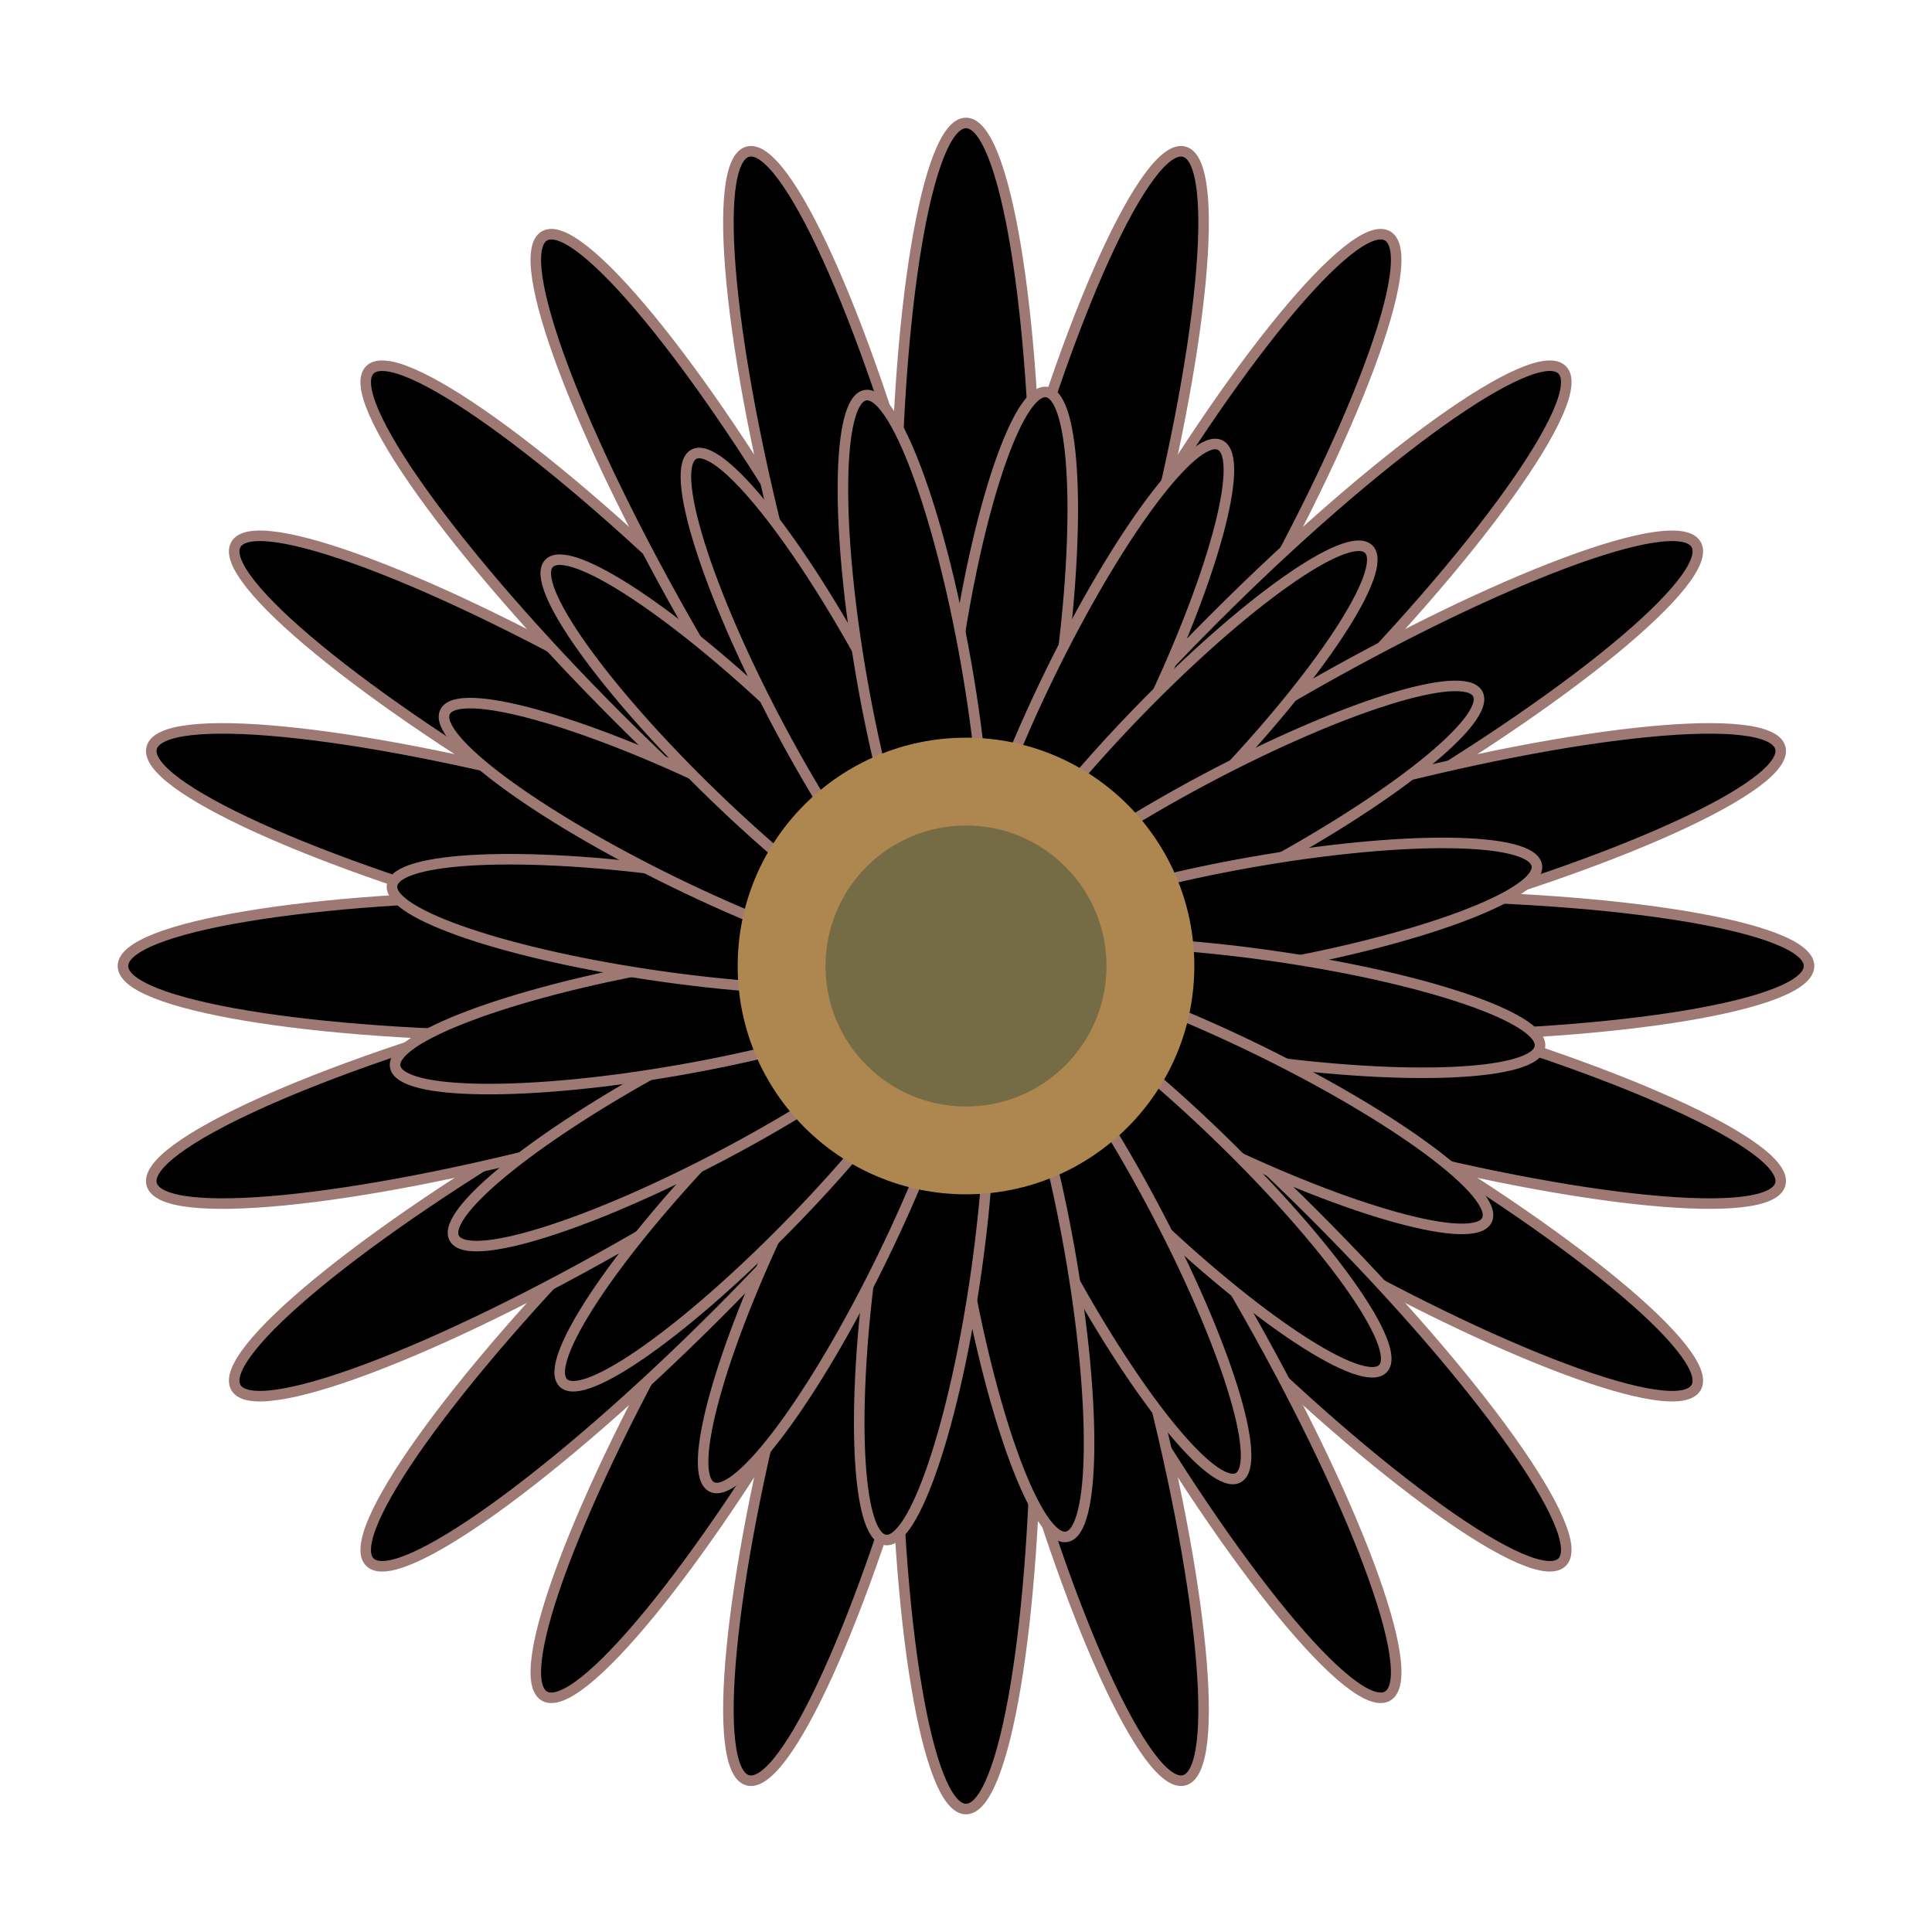
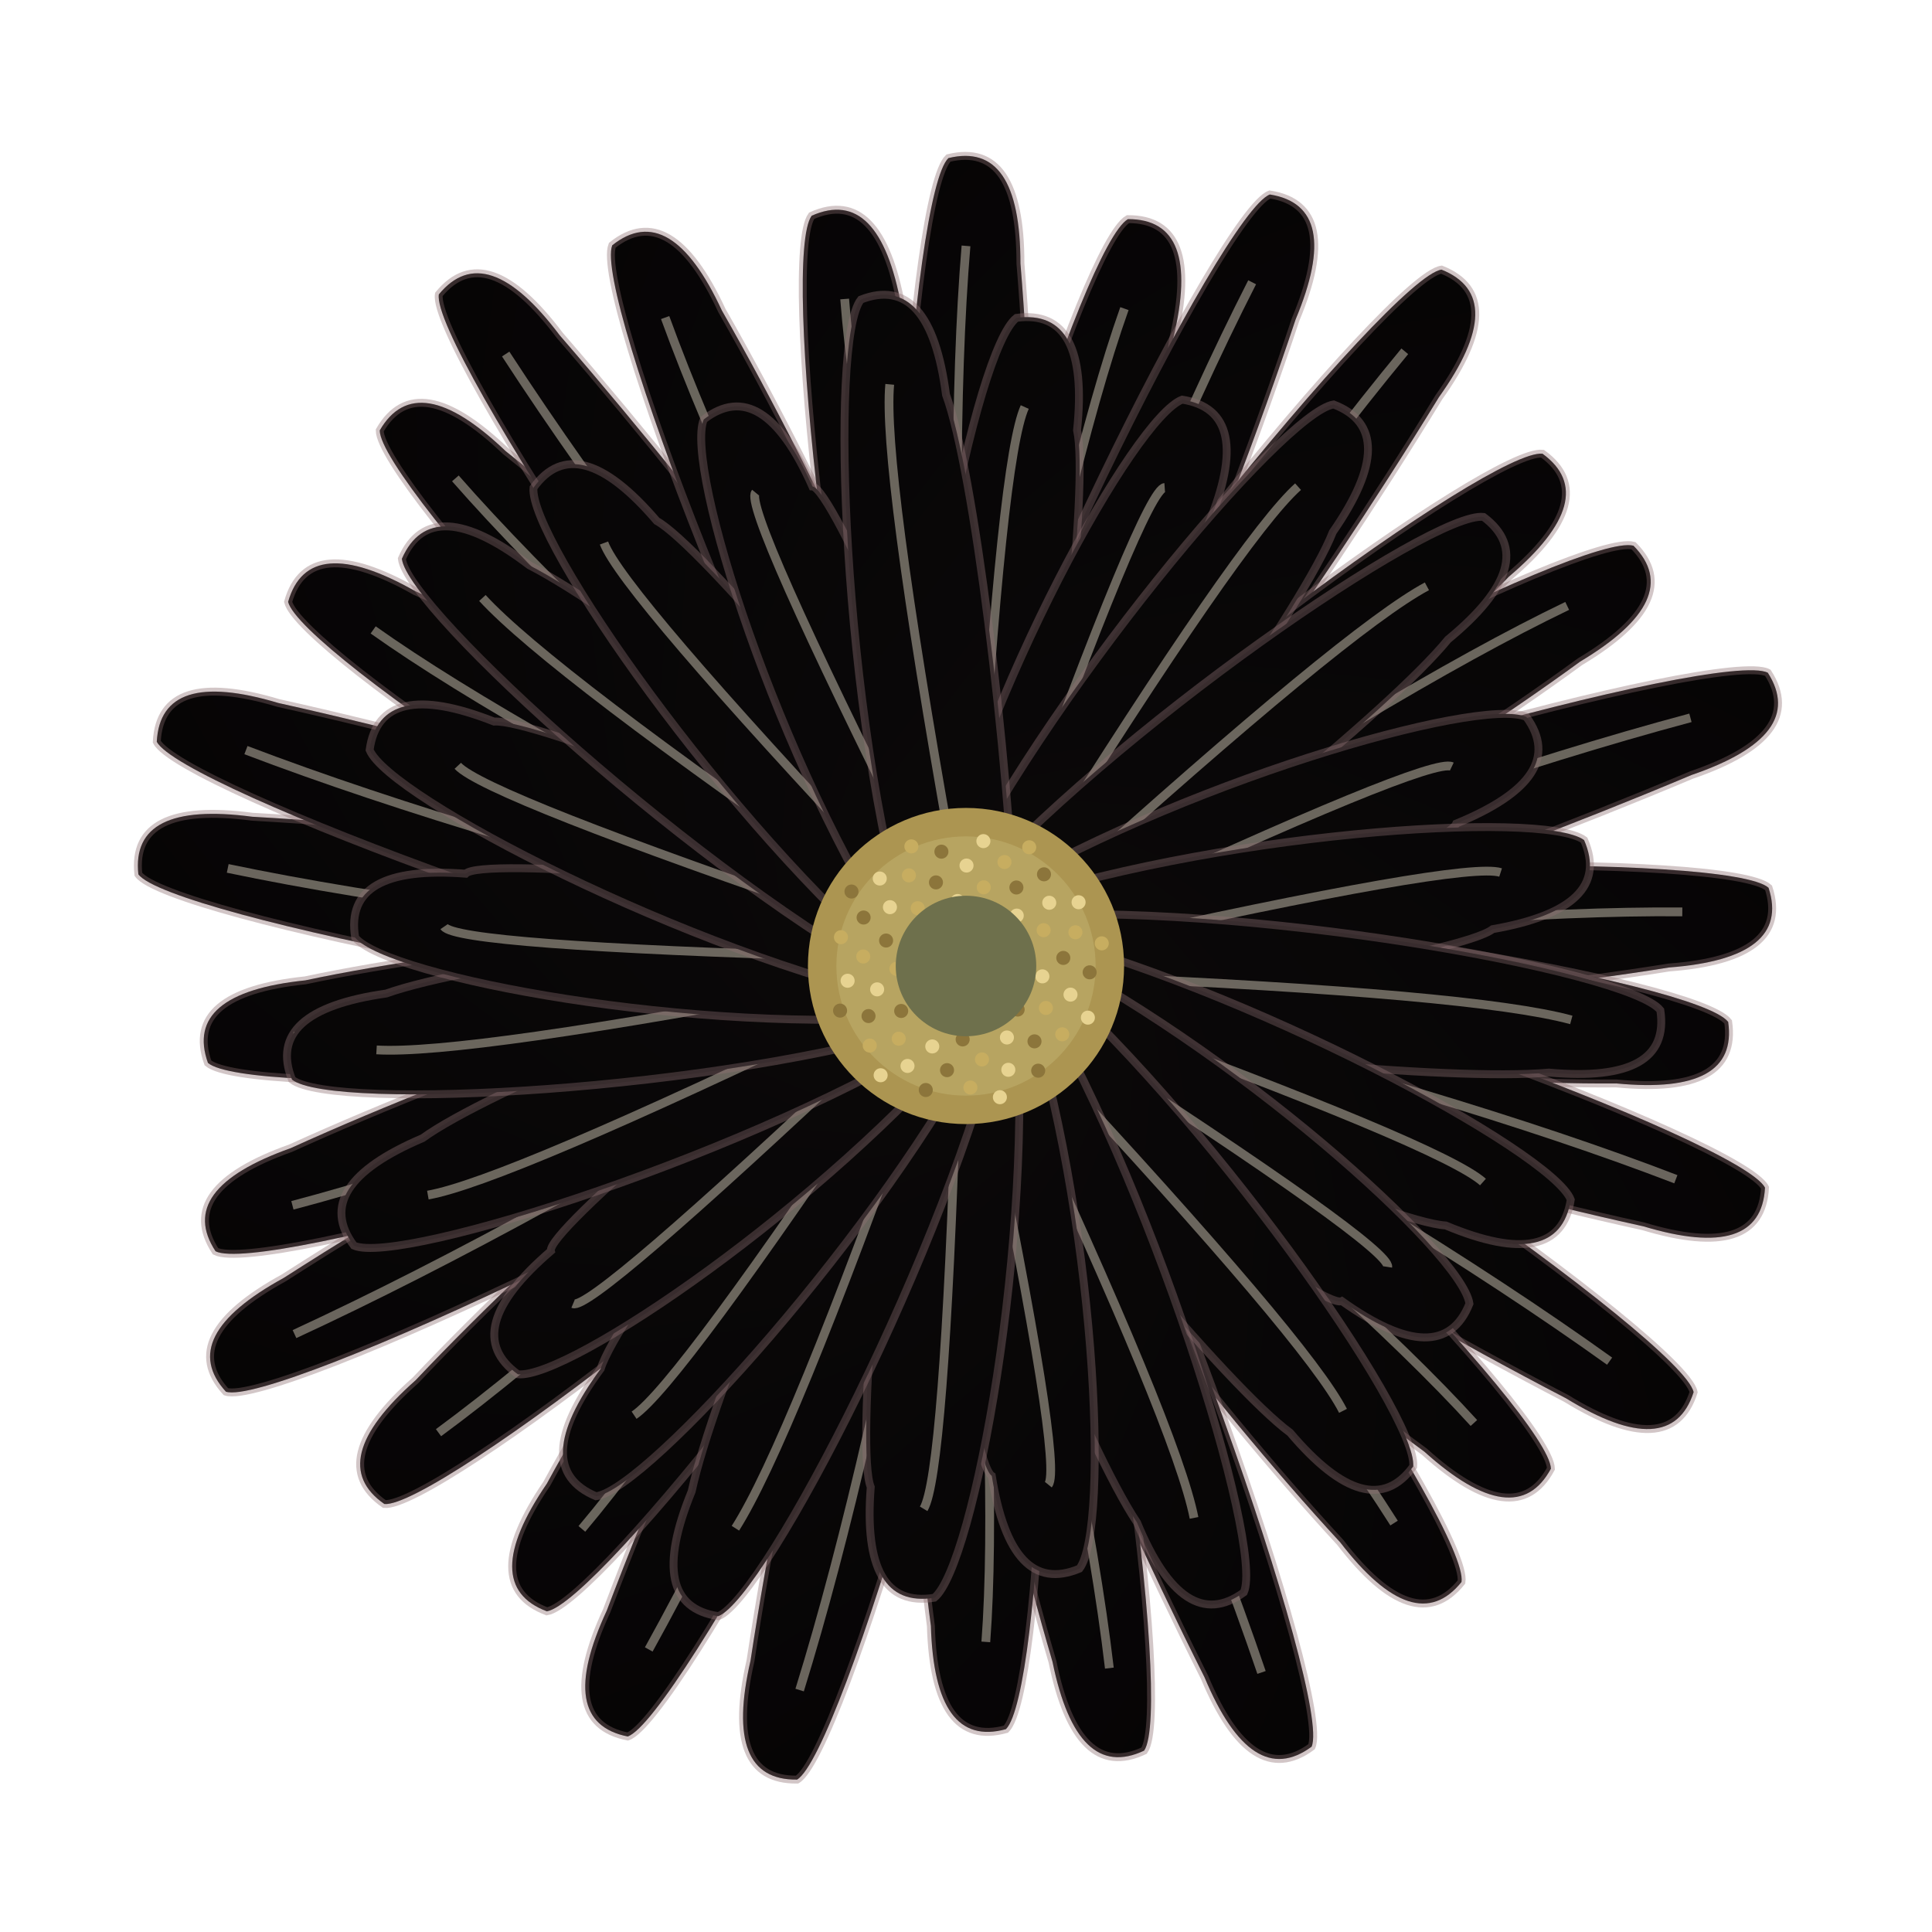
<svg xmlns="http://www.w3.org/2000/svg" width="110" height="110" viewBox="0 0 110 110">
-   <ellipse cx="55" cy="31" rx="4" ry="24" fill="__COLOR__" stroke="#9e7973" stroke-width=".6" transform="rotate(0.0 55 55)" />
-   <ellipse cx="55" cy="31" rx="4" ry="24" fill="__COLOR__" stroke="#9e7973" stroke-width=".6" transform="rotate(15.0 55 55)" />
-   <ellipse cx="55" cy="31" rx="4" ry="24" fill="__COLOR__" stroke="#9e7973" stroke-width=".6" transform="rotate(30.0 55 55)" />
-   <ellipse cx="55" cy="31" rx="4" ry="24" fill="__COLOR__" stroke="#9e7973" stroke-width=".6" transform="rotate(45.0 55 55)" />
-   <ellipse cx="55" cy="31" rx="4" ry="24" fill="__COLOR__" stroke="#9e7973" stroke-width=".6" transform="rotate(60.0 55 55)" />
-   <ellipse cx="55" cy="31" rx="4" ry="24" fill="__COLOR__" stroke="#9e7973" stroke-width=".6" transform="rotate(75.0 55 55)" />
-   <ellipse cx="55" cy="31" rx="4" ry="24" fill="__COLOR__" stroke="#9e7973" stroke-width=".6" transform="rotate(90.0 55 55)" />
-   <ellipse cx="55" cy="31" rx="4" ry="24" fill="__COLOR__" stroke="#9e7973" stroke-width=".6" transform="rotate(105.0 55 55)" />
-   <ellipse cx="55" cy="31" rx="4" ry="24" fill="__COLOR__" stroke="#9e7973" stroke-width=".6" transform="rotate(120.0 55 55)" />
-   <ellipse cx="55" cy="31" rx="4" ry="24" fill="__COLOR__" stroke="#9e7973" stroke-width=".6" transform="rotate(135.0 55 55)" />
-   <ellipse cx="55" cy="31" rx="4" ry="24" fill="__COLOR__" stroke="#9e7973" stroke-width=".6" transform="rotate(150.0 55 55)" />
-   <ellipse cx="55" cy="31" rx="4" ry="24" fill="__COLOR__" stroke="#9e7973" stroke-width=".6" transform="rotate(165.0 55 55)" />
-   <ellipse cx="55" cy="31" rx="4" ry="24" fill="__COLOR__" stroke="#9e7973" stroke-width=".6" transform="rotate(180.0 55 55)" />
-   <ellipse cx="55" cy="31" rx="4" ry="24" fill="__COLOR__" stroke="#9e7973" stroke-width=".6" transform="rotate(195.0 55 55)" />
-   <ellipse cx="55" cy="31" rx="4" ry="24" fill="__COLOR__" stroke="#9e7973" stroke-width=".6" transform="rotate(210.0 55 55)" />
-   <ellipse cx="55" cy="31" rx="4" ry="24" fill="__COLOR__" stroke="#9e7973" stroke-width=".6" transform="rotate(225.0 55 55)" />
-   <ellipse cx="55" cy="31" rx="4" ry="24" fill="__COLOR__" stroke="#9e7973" stroke-width=".6" transform="rotate(240.0 55 55)" />
-   <ellipse cx="55" cy="31" rx="4" ry="24" fill="__COLOR__" stroke="#9e7973" stroke-width=".6" transform="rotate(255.0 55 55)" />
-   <ellipse cx="55" cy="31" rx="4" ry="24" fill="__COLOR__" stroke="#9e7973" stroke-width=".6" transform="rotate(270.0 55 55)" />
-   <ellipse cx="55" cy="31" rx="4" ry="24" fill="__COLOR__" stroke="#9e7973" stroke-width=".6" transform="rotate(285.0 55 55)" />
-   <ellipse cx="55" cy="31" rx="4" ry="24" fill="__COLOR__" stroke="#9e7973" stroke-width=".6" transform="rotate(300.0 55 55)" />
-   <ellipse cx="55" cy="31" rx="4" ry="24" fill="__COLOR__" stroke="#9e7973" stroke-width=".6" transform="rotate(315.0 55 55)" />
-   <ellipse cx="55" cy="31" rx="4" ry="24" fill="__COLOR__" stroke="#9e7973" stroke-width=".6" transform="rotate(330.0 55 55)" />
-   <ellipse cx="55" cy="31" rx="4" ry="24" fill="__COLOR__" stroke="#9e7973" stroke-width=".6" transform="rotate(345.0 55 55)" />
-   <ellipse cx="55" cy="38" rx="3" ry="16" fill="__COLOR__" stroke="#9e7973" stroke-width=".6" transform="rotate(8.0 55 55)" />
-   <ellipse cx="55" cy="38" rx="3" ry="16" fill="__COLOR__" stroke="#9e7973" stroke-width=".6" transform="rotate(26.0 55 55)" />
-   <ellipse cx="55" cy="38" rx="3" ry="16" fill="__COLOR__" stroke="#9e7973" stroke-width=".6" transform="rotate(44.0 55 55)" />
-   <ellipse cx="55" cy="38" rx="3" ry="16" fill="__COLOR__" stroke="#9e7973" stroke-width=".6" transform="rotate(62.0 55 55)" />
-   <ellipse cx="55" cy="38" rx="3" ry="16" fill="__COLOR__" stroke="#9e7973" stroke-width=".6" transform="rotate(80.0 55 55)" />
-   <ellipse cx="55" cy="38" rx="3" ry="16" fill="__COLOR__" stroke="#9e7973" stroke-width=".6" transform="rotate(98.0 55 55)" />
-   <ellipse cx="55" cy="38" rx="3" ry="16" fill="__COLOR__" stroke="#9e7973" stroke-width=".6" transform="rotate(116.0 55 55)" />
-   <ellipse cx="55" cy="38" rx="3" ry="16" fill="__COLOR__" stroke="#9e7973" stroke-width=".6" transform="rotate(134.0 55 55)" />
-   <ellipse cx="55" cy="38" rx="3" ry="16" fill="__COLOR__" stroke="#9e7973" stroke-width=".6" transform="rotate(152.0 55 55)" />
-   <ellipse cx="55" cy="38" rx="3" ry="16" fill="__COLOR__" stroke="#9e7973" stroke-width=".6" transform="rotate(170.0 55 55)" />
-   <ellipse cx="55" cy="38" rx="3" ry="16" fill="__COLOR__" stroke="#9e7973" stroke-width=".6" transform="rotate(188.0 55 55)" />
-   <ellipse cx="55" cy="38" rx="3" ry="16" fill="__COLOR__" stroke="#9e7973" stroke-width=".6" transform="rotate(206.0 55 55)" />
-   <ellipse cx="55" cy="38" rx="3" ry="16" fill="__COLOR__" stroke="#9e7973" stroke-width=".6" transform="rotate(224.0 55 55)" />
-   <ellipse cx="55" cy="38" rx="3" ry="16" fill="__COLOR__" stroke="#9e7973" stroke-width=".6" transform="rotate(242.0 55 55)" />
-   <ellipse cx="55" cy="38" rx="3" ry="16" fill="__COLOR__" stroke="#9e7973" stroke-width=".6" transform="rotate(260.0 55 55)" />
-   <ellipse cx="55" cy="38" rx="3" ry="16" fill="__COLOR__" stroke="#9e7973" stroke-width=".6" transform="rotate(278.0 55 55)" />
-   <ellipse cx="55" cy="38" rx="3" ry="16" fill="__COLOR__" stroke="#9e7973" stroke-width=".6" transform="rotate(296.0 55 55)" />
-   <ellipse cx="55" cy="38" rx="3" ry="16" fill="__COLOR__" stroke="#9e7973" stroke-width=".6" transform="rotate(314.0 55 55)" />
-   <ellipse cx="55" cy="38" rx="3" ry="16" fill="__COLOR__" stroke="#9e7973" stroke-width=".6" transform="rotate(332.0 55 55)" />
-   <ellipse cx="55" cy="38" rx="3" ry="16" fill="__COLOR__" stroke="#9e7973" stroke-width=".6" transform="rotate(350.0 55 55)" />
-   <circle cx="55" cy="55" r="13" fill="#ae8750" />
-   <circle cx="55" cy="55" r="8" fill="#756c45" />
+   <defs>
+     <linearGradient id="gerbera-fold" gradientUnits="userSpaceOnUse" x1="0" y1="0" x2="110" y2="110">
+       <stop offset="0" stop-color="__COLOR__" />
+       <stop offset="1" stop-color="#8d6d75" />
+     </linearGradient>
+   </defs>
+   <g transform="rotate(0.00 55 55)">
+     <path d="M52 53C49.9 40 51.9 11.0 54 9.0Q58.1 8.0 58.1 15.0C59.1 27 59 43 58 54Z" fill="__COLOR__" stroke="#8e7175" stroke-opacity=".4" stroke-width=".45" />
+     <path d="M52 53C49.9 40 51.9 11.0 54 9.0Q58.1 8.0 58.1 15.0C59.1 27 59 43 58 54Z" fill="url(#gerbera-fold)" opacity="0.16" />
+     <path d="M55 48Q54 26 55 14.0" fill="none" stroke="#fff6df" stroke-width="0.5" stroke-opacity=".4" />
+   </g>
+   <g transform="rotate(13.55 55 55)">
+     <path d="M52 53C49.9 40 51.9 13.5 54 11.5Q58.1 10.5 58.1 17.5C59.1 27 59 43 58 54Z" fill="__COLOR__" stroke="#8e7175" stroke-opacity=".4" stroke-width=".45" />
+     <path d="M52 53C49.9 40 51.9 13.5 54 11.5Q58.1 10.5 58.1 17.5C59.1 27 59 43 58 54Z" fill="url(#gerbera-fold)" opacity="0.16" />
+     <path d="M55 48Q54 26 55 16.5" fill="none" stroke="#fff6df" stroke-width="0.5" stroke-opacity=".4" />
+   </g>
+   <g transform="rotate(22.71 55 55)">
+     <path d="M52 53C49.9 40 51.9 9.8 54 7.8Q58.1 6.8 58.1 13.8C59.1 27 59 43 58 54Z" fill="__COLOR__" stroke="#8e7175" stroke-opacity=".4" stroke-width=".45" />
+     <path d="M52 53C49.9 40 51.9 9.8 54 7.8Q58.1 6.8 58.1 13.8C59.1 27 59 43 58 54Z" fill="url(#gerbera-fold)" opacity="0.16" />
+     <path d="M55 48Q54 26 55 12.8" fill="none" stroke="#fff6df" stroke-width="0.5" stroke-opacity=".4" />
+   </g>
+   <g transform="rotate(35.52 55 55)">
+     <path d="M52 53C49.9 40 51.9 9.0 54 7.0Q58.1 6.0 58.1 13.0C59.1 27 59 43 58 54Z" fill="__COLOR__" stroke="#8e7175" stroke-opacity=".4" stroke-width=".45" />
+     <path d="M52 53C49.9 40 51.9 9.0 54 7.0Q58.1 6.0 58.1 13.0C59.1 27 59 43 58 54Z" fill="url(#gerbera-fold)" opacity="0.16" />
+     <path d="M55 48Q54 26 55 12.0" fill="none" stroke="#fff6df" stroke-width="0.5" stroke-opacity=".4" />
+   </g>
+   <g transform="rotate(49.68 55 55)">
+     <path d="M52 53C49.9 40 51.9 13.1 54 11.1Q58.1 10.1 58.1 17.1C59.1 27 59 43 58 54Z" fill="__COLOR__" stroke="#8e7175" stroke-opacity=".4" stroke-width=".45" />
+     <path d="M52 53C49.9 40 51.9 13.1 54 11.1Q58.1 10.1 58.1 17.1C59.1 27 59 43 58 54Z" fill="url(#gerbera-fold)" opacity="0.16" />
+     <path d="M55 48Q54 26 55 16.1" fill="none" stroke="#fff6df" stroke-width="0.5" stroke-opacity=".4" />
+   </g>
+   <g transform="rotate(59.08 55 55)">
+     <path d="M52 53C49.9 40 51.9 12.1 54 10.1Q58.1 9.1 58.1 16.1C59.1 27 59 43 58 54Z" fill="__COLOR__" stroke="#8e7175" stroke-opacity=".4" stroke-width=".45" />
+     <path d="M52 53C49.9 40 51.9 12.1 54 10.1Q58.1 9.1 58.1 16.1C59.1 27 59 43 58 54Z" fill="url(#gerbera-fold)" opacity="0.16" />
+     <path d="M55 48Q54 26 55 15.1" fill="none" stroke="#fff6df" stroke-width="0.5" stroke-opacity=".4" />
+   </g>
+   <g transform="rotate(71.09 55 55)">
+     <path d="M52 53C49.9 40 51.9 8.4 54 6.4Q58.1 5.4 58.1 12.4C59.1 27 59 43 58 54Z" fill="__COLOR__" stroke="#8e7175" stroke-opacity=".4" stroke-width=".45" />
+     <path d="M52 53C49.9 40 51.9 8.4 54 6.4Q58.1 5.4 58.1 12.4C59.1 27 59 43 58 54Z" fill="url(#gerbera-fold)" opacity="0.16" />
+     <path d="M55 48Q54 26 55 11.4" fill="none" stroke="#fff6df" stroke-width="0.5" stroke-opacity=".4" />
+   </g>
+   <g transform="rotate(85.68 55 55)">
+     <path d="M52 53C49.9 40 51.9 11.1 54 9.1Q58.1 8.1 58.1 15.1C59.1 27 59 43 58 54Z" fill="__COLOR__" stroke="#8e7175" stroke-opacity=".4" stroke-width=".45" />
+     <path d="M52 53C49.9 40 51.9 11.1 54 9.1Q58.1 8.1 58.1 15.1C59.1 27 59 43 58 54Z" fill="url(#gerbera-fold)" opacity="0.16" />
+     <path d="M55 48Q54 26 55 14.1" fill="none" stroke="#fff6df" stroke-width="0.5" stroke-opacity=".4" />
+   </g>
+   <g transform="rotate(95.51 55 55)">
+     <path d="M52 53C49.9 40 51.9 13.5 54 11.5Q58.1 10.5 58.1 17.5C59.1 27 59 43 58 54Z" fill="__COLOR__" stroke="#8e7175" stroke-opacity=".4" stroke-width=".45" />
+     <path d="M52 53C49.9 40 51.9 13.5 54 11.5Q58.1 10.5 58.1 17.5C59.1 27 59 43 58 54Z" fill="url(#gerbera-fold)" opacity="0.16" />
+     <path d="M55 48Q54 26 55 16.5" fill="none" stroke="#fff6df" stroke-width="0.5" stroke-opacity=".4" />
+   </g>
+   <g transform="rotate(106.72 55 55)">
+     <path d="M52 53C49.9 40 51.9 9.8 54 7.8Q58.1 6.8 58.1 13.8C59.1 27 59 43 58 54Z" fill="__COLOR__" stroke="#8e7175" stroke-opacity=".4" stroke-width=".45" />
+     <path d="M52 53C49.9 40 51.9 9.8 54 7.8Q58.1 6.8 58.1 13.8C59.1 27 59 43 58 54Z" fill="url(#gerbera-fold)" opacity="0.16" />
+     <path d="M55 48Q54 26 55 12.8" fill="none" stroke="#fff6df" stroke-width="0.5" stroke-opacity=".4" />
+   </g>
+   <g transform="rotate(121.55 55 55)">
+     <path d="M52 53C49.9 40 51.9 9.0 54 7.0Q58.1 6.0 58.1 13.0C59.1 27 59 43 58 54Z" fill="__COLOR__" stroke="#8e7175" stroke-opacity=".4" stroke-width=".45" />
+     <path d="M52 53C49.9 40 51.9 9.0 54 7.0Q58.1 6.0 58.1 13.0C59.1 27 59 43 58 54Z" fill="url(#gerbera-fold)" opacity="0.16" />
+     <path d="M55 48Q54 26 55 12.0" fill="none" stroke="#fff6df" stroke-width="0.5" stroke-opacity=".4" />
+   </g>
+   <g transform="rotate(131.98 55 55)">
+     <path d="M52 53C49.9 40 51.9 13.1 54 11.1Q58.1 10.1 58.1 17.1C59.1 27 59 43 58 54Z" fill="__COLOR__" stroke="#8e7175" stroke-opacity=".4" stroke-width=".45" />
+     <path d="M52 53C49.9 40 51.9 13.1 54 11.1Q58.1 10.1 58.1 17.1C59.1 27 59 43 58 54Z" fill="url(#gerbera-fold)" opacity="0.16" />
+     <path d="M55 48Q54 26 55 16.1" fill="none" stroke="#fff6df" stroke-width="0.5" stroke-opacity=".4" />
+   </g>
+   <g transform="rotate(142.46 55 55)">
+     <path d="M52 53C49.9 40 51.9 12.0 54 10.0Q58.1 9.0 58.1 16.0C59.1 27 59 43 58 54Z" fill="__COLOR__" stroke="#8e7175" stroke-opacity=".4" stroke-width=".45" />
+     <path d="M52 53C49.9 40 51.9 12.0 54 10.0Q58.1 9.0 58.1 16.0C59.1 27 59 43 58 54Z" fill="url(#gerbera-fold)" opacity="0.16" />
+     <path d="M55 48Q54 26 55 15.0" fill="none" stroke="#fff6df" stroke-width="0.5" stroke-opacity=".4" />
+   </g>
+   <g transform="rotate(157.30 55 55)">
+     <path d="M52 53C49.9 40 51.9 8.4 54 6.4Q58.1 5.4 58.1 12.4C59.1 27 59 43 58 54Z" fill="__COLOR__" stroke="#8e7175" stroke-opacity=".4" stroke-width=".45" />
+     <path d="M52 53C49.9 40 51.9 8.4 54 6.4Q58.1 5.4 58.1 12.4C59.1 27 59 43 58 54Z" fill="url(#gerbera-fold)" opacity="0.16" />
+     <path d="M55 48Q54 26 55 11.4" fill="none" stroke="#fff6df" stroke-width="0.5" stroke-opacity=".4" />
+   </g>
+   <g transform="rotate(168.46 55 55)">
+     <path d="M52 53C49.9 40 51.9 11.2 54 9.2Q58.1 8.2 58.1 15.2C59.1 27 59 43 58 54Z" fill="__COLOR__" stroke="#8e7175" stroke-opacity=".4" stroke-width=".45" />
+     <path d="M52 53C49.9 40 51.9 11.2 54 9.2Q58.1 8.2 58.1 15.2C59.1 27 59 43 58 54Z" fill="url(#gerbera-fold)" opacity="0.16" />
+     <path d="M55 48Q54 26 55 14.2" fill="none" stroke="#fff6df" stroke-width="0.5" stroke-opacity=".4" />
+   </g>
+   <g transform="rotate(178.32 55 55)">
+     <path d="M52 53C49.9 40 51.9 13.5 54 11.5Q58.1 10.5 58.1 17.5C59.1 27 59 43 58 54Z" fill="__COLOR__" stroke="#8e7175" stroke-opacity=".4" stroke-width=".45" />
+     <path d="M52 53C49.9 40 51.9 13.5 54 11.5Q58.1 10.5 58.1 17.5C59.1 27 59 43 58 54Z" fill="url(#gerbera-fold)" opacity="0.16" />
+     <path d="M55 48Q54 26 55 16.5" fill="none" stroke="#fff6df" stroke-width="0.5" stroke-opacity=".4" />
+   </g>
+   <g transform="rotate(192.94 55 55)">
+     <path d="M52 53C49.9 40 51.9 9.7 54 7.7Q58.1 6.7 58.1 13.7C59.1 27 59 43 58 54Z" fill="__COLOR__" stroke="#8e7175" stroke-opacity=".4" stroke-width=".45" />
+     <path d="M52 53C49.9 40 51.9 9.7 54 7.7Q58.1 6.7 58.1 13.7C59.1 27 59 43 58 54Z" fill="url(#gerbera-fold)" opacity="0.16" />
+     <path d="M55 48Q54 26 55 12.7" fill="none" stroke="#fff6df" stroke-width="0.5" stroke-opacity=".4" />
+   </g>
+   <g transform="rotate(204.90 55 55)">
+     <path d="M52 53C49.9 40 51.9 9.1 54 7.1Q58.1 6.1 58.1 13.1C59.1 27 59 43 58 54Z" fill="__COLOR__" stroke="#8e7175" stroke-opacity=".4" stroke-width=".45" />
+     <path d="M52 53C49.9 40 51.9 9.1 54 7.1Q58.1 6.1 58.1 13.1C59.1 27 59 43 58 54Z" fill="url(#gerbera-fold)" opacity="0.16" />
+     <path d="M55 48Q54 26 55 12.1" fill="none" stroke="#fff6df" stroke-width="0.5" stroke-opacity=".4" />
+   </g>
+   <g transform="rotate(214.31 55 55)">
+     <path d="M52 53C49.9 40 51.9 13.2 54 11.2Q58.1 10.2 58.1 17.2C59.1 27 59 43 58 54Z" fill="__COLOR__" stroke="#8e7175" stroke-opacity=".4" stroke-width=".45" />
+     <path d="M52 53C49.9 40 51.9 13.2 54 11.2Q58.1 10.2 58.1 17.2C59.1 27 59 43 58 54Z" fill="url(#gerbera-fold)" opacity="0.16" />
+     <path d="M55 48Q54 26 55 16.2" fill="none" stroke="#fff6df" stroke-width="0.5" stroke-opacity=".4" />
+   </g>
+   <g transform="rotate(228.50 55 55)">
+     <path d="M52 53C49.9 40 51.9 11.9 54 9.9Q58.1 8.9 58.1 15.9C59.1 27 59 43 58 54Z" fill="__COLOR__" stroke="#8e7175" stroke-opacity=".4" stroke-width=".45" />
+     <path d="M52 53C49.9 40 51.9 11.9 54 9.9Q58.1 8.9 58.1 15.9C59.1 27 59 43 58 54Z" fill="url(#gerbera-fold)" opacity="0.16" />
+     <path d="M55 48Q54 26 55 14.9" fill="none" stroke="#fff6df" stroke-width="0.5" stroke-opacity=".4" />
+   </g>
+   <g transform="rotate(241.27 55 55)">
+     <path d="M52 53C49.9 40 51.9 8.4 54 6.4Q58.1 5.4 58.1 12.4C59.1 27 59 43 58 54Z" fill="__COLOR__" stroke="#8e7175" stroke-opacity=".4" stroke-width=".45" />
+     <path d="M52 53C49.9 40 51.9 8.4 54 6.4Q58.1 5.4 58.1 12.4C59.1 27 59 43 58 54Z" fill="url(#gerbera-fold)" opacity="0.16" />
+     <path d="M55 48Q54 26 55 11.4" fill="none" stroke="#fff6df" stroke-width="0.5" stroke-opacity=".4" />
+   </g>
+   <g transform="rotate(250.44 55 55)">
+     <path d="M52 53C49.9 40 51.9 11.3 54 9.3Q58.1 8.3 58.1 15.3C59.1 27 59 43 58 54Z" fill="__COLOR__" stroke="#8e7175" stroke-opacity=".4" stroke-width=".45" />
+     <path d="M52 53C49.9 40 51.9 11.3 54 9.3Q58.1 8.3 58.1 15.3C59.1 27 59 43 58 54Z" fill="url(#gerbera-fold)" opacity="0.16" />
+     <path d="M55 48Q54 26 55 14.3" fill="none" stroke="#fff6df" stroke-width="0.5" stroke-opacity=".4" />
+   </g>
+   <g transform="rotate(264.03 55 55)">
+     <path d="M52 53C49.9 40 51.9 13.5 54 11.5Q58.1 10.5 58.1 17.5C59.1 27 59 43 58 54Z" fill="__COLOR__" stroke="#8e7175" stroke-opacity=".4" stroke-width=".45" />
+     <path d="M52 53C49.9 40 51.9 13.5 54 11.5Q58.1 10.5 58.1 17.5C59.1 27 59 43 58 54Z" fill="url(#gerbera-fold)" opacity="0.16" />
+     <path d="M55 48Q54 26 55 16.5" fill="none" stroke="#fff6df" stroke-width="0.5" stroke-opacity=".4" />
+   </g>
+   <g transform="rotate(277.53 55 55)">
+     <path d="M52 53C49.9 40 51.9 9.6 54 7.6Q58.1 6.6 58.1 13.6C59.1 27 59 43 58 54Z" fill="__COLOR__" stroke="#8e7175" stroke-opacity=".4" stroke-width=".45" />
+     <path d="M52 53C49.9 40 51.9 9.6 54 7.6Q58.1 6.6 58.1 13.6C59.1 27 59 43 58 54Z" fill="url(#gerbera-fold)" opacity="0.16" />
+     <path d="M55 48Q54 26 55 12.6" fill="none" stroke="#fff6df" stroke-width="0.5" stroke-opacity=".4" />
+   </g>
+   <g transform="rotate(286.69 55 55)">
+     <path d="M52 53C49.9 40 51.9 9.2 54 7.2Q58.1 6.2 58.1 13.2C59.1 27 59 43 58 54Z" fill="__COLOR__" stroke="#8e7175" stroke-opacity=".4" stroke-width=".45" />
+     <path d="M52 53C49.9 40 51.9 9.2 54 7.2Q58.1 6.2 58.1 13.2C59.1 27 59 43 58 54Z" fill="url(#gerbera-fold)" opacity="0.16" />
+     <path d="M55 48Q54 26 55 12.2" fill="none" stroke="#fff6df" stroke-width="0.5" stroke-opacity=".4" />
+   </g>
+   <g transform="rotate(299.55 55 55)">
+     <path d="M52 53C49.9 40 51.9 13.2 54 11.2Q58.1 10.2 58.1 17.2C59.1 27 59 43 58 54Z" fill="__COLOR__" stroke="#8e7175" stroke-opacity=".4" stroke-width=".45" />
+     <path d="M52 53C49.9 40 51.9 13.2 54 11.2Q58.1 10.2 58.1 17.2C59.1 27 59 43 58 54Z" fill="url(#gerbera-fold)" opacity="0.16" />
+     <path d="M55 48Q54 26 55 16.2" fill="none" stroke="#fff6df" stroke-width="0.5" stroke-opacity=".4" />
+   </g>
+   <g transform="rotate(313.68 55 55)">
+     <path d="M52 53C49.9 40 51.9 11.8 54 9.8Q58.1 8.8 58.1 15.8C59.1 27 59 43 58 54Z" fill="__COLOR__" stroke="#8e7175" stroke-opacity=".4" stroke-width=".45" />
+     <path d="M52 53C49.9 40 51.9 11.8 54 9.8Q58.1 8.8 58.1 15.8C59.1 27 59 43 58 54Z" fill="url(#gerbera-fold)" opacity="0.16" />
+     <path d="M55 48Q54 26 55 14.8" fill="none" stroke="#fff6df" stroke-width="0.5" stroke-opacity=".4" />
+   </g>
+   <g transform="rotate(323.05 55 55)">
+     <path d="M52 53C49.9 40 51.9 8.4 54 6.4Q58.1 5.4 58.1 12.4C59.1 27 59 43 58 54Z" fill="__COLOR__" stroke="#8e7175" stroke-opacity=".4" stroke-width=".45" />
+     <path d="M52 53C49.9 40 51.9 8.4 54 6.4Q58.1 5.4 58.1 12.4C59.1 27 59 43 58 54Z" fill="url(#gerbera-fold)" opacity="0.16" />
+     <path d="M55 48Q54 26 55 11.4" fill="none" stroke="#fff6df" stroke-width="0.5" stroke-opacity=".4" />
+   </g>
+   <g transform="rotate(335.11 55 55)">
+     <path d="M52 53C49.9 40 51.9 11.3 54 9.3Q58.1 8.3 58.1 15.3C59.1 27 59 43 58 54Z" fill="__COLOR__" stroke="#8e7175" stroke-opacity=".4" stroke-width=".45" />
+     <path d="M52 53C49.9 40 51.9 11.3 54 9.3Q58.1 8.3 58.1 15.3C59.1 27 59 43 58 54Z" fill="url(#gerbera-fold)" opacity="0.16" />
+     <path d="M55 48Q54 26 55 14.3" fill="none" stroke="#fff6df" stroke-width="0.5" stroke-opacity=".4" />
+   </g>
+   <g transform="rotate(349.69 55 55)">
+     <path d="M52 53C49.9 40 51.9 13.4 54 11.4Q58.1 10.4 58.1 17.4C59.1 27 59 43 58 54Z" fill="__COLOR__" stroke="#8e7175" stroke-opacity=".4" stroke-width=".45" />
+     <path d="M52 53C49.9 40 51.9 13.4 54 11.4Q58.1 10.4 58.1 17.4C59.1 27 59 43 58 54Z" fill="url(#gerbera-fold)" opacity="0.16" />
+     <path d="M55 48Q54 26 55 16.4" fill="none" stroke="#fff6df" stroke-width="0.5" stroke-opacity=".4" />
+   </g>
+   <g transform="rotate(6.00 55 55)">
+     <path d="M52 53C49.9 40 51.9 20.0 54 18.0Q58.1 17.0 58.1 24.0C59.1 27 59 43 58 54Z" fill="__COLOR__" stroke="#8e7175" stroke-opacity=".4" stroke-width=".45" />
+     <path d="M52 53C49.9 40 51.9 20.0 54 18.0Q58.1 17.0 58.1 24.0C59.1 27 59 43 58 54Z" fill="url(#gerbera-fold)" opacity="0.16" />
+     <path d="M55 48Q54 26 55 23.0" fill="none" stroke="#fff6df" stroke-width="0.5" stroke-opacity=".4" />
+   </g>
+   <g transform="rotate(22.55 55 55)">
+     <path d="M52 53C49.9 40 51.9 22.5 54 20.5Q58.1 19.5 58.1 26.5C59.1 27 59 43 58 54Z" fill="__COLOR__" stroke="#8e7175" stroke-opacity=".4" stroke-width=".45" />
+     <path d="M52 53C49.9 40 51.9 22.5 54 20.5Q58.1 19.5 58.1 26.5C59.1 27 59 43 58 54Z" fill="url(#gerbera-fold)" opacity="0.16" />
+     <path d="M55 48Q54 26 55 25.5" fill="none" stroke="#fff6df" stroke-width="0.5" stroke-opacity=".4" />
+   </g>
+   <g transform="rotate(34.71 55 55)">
+     <path d="M52 53C49.9 40 51.9 18.8 54 16.8Q58.1 15.8 58.1 22.8C59.1 27 59 43 58 54Z" fill="__COLOR__" stroke="#8e7175" stroke-opacity=".4" stroke-width=".45" />
+     <path d="M52 53C49.9 40 51.9 18.8 54 16.8Q58.1 15.8 58.1 22.8C59.1 27 59 43 58 54Z" fill="url(#gerbera-fold)" opacity="0.16" />
+     <path d="M55 48Q54 26 55 21.8" fill="none" stroke="#fff6df" stroke-width="0.5" stroke-opacity=".4" />
+   </g>
+   <g transform="rotate(50.52 55 55)">
+     <path d="M52 53C49.9 40 51.9 18.0 54 16.0Q58.1 15.0 58.1 22.0C59.1 27 59 43 58 54Z" fill="__COLOR__" stroke="#8e7175" stroke-opacity=".4" stroke-width=".45" />
+     <path d="M52 53C49.9 40 51.9 18.0 54 16.0Q58.1 15.0 58.1 22.0C59.1 27 59 43 58 54Z" fill="url(#gerbera-fold)" opacity="0.16" />
+     <path d="M55 48Q54 26 55 21.0" fill="none" stroke="#fff6df" stroke-width="0.5" stroke-opacity=".4" />
+   </g>
+   <g transform="rotate(67.68 55 55)">
+     <path d="M52 53C49.9 40 51.9 22.1 54 20.1Q58.1 19.1 58.1 26.1C59.1 27 59 43 58 54Z" fill="__COLOR__" stroke="#8e7175" stroke-opacity=".4" stroke-width=".45" />
+     <path d="M52 53C49.9 40 51.9 22.1 54 20.1Q58.1 19.1 58.1 26.1C59.1 27 59 43 58 54Z" fill="url(#gerbera-fold)" opacity="0.16" />
+     <path d="M55 48Q54 26 55 25.1" fill="none" stroke="#fff6df" stroke-width="0.5" stroke-opacity=".4" />
+   </g>
+   <g transform="rotate(80.08 55 55)">
+     <path d="M52 53C49.9 40 51.9 21.1 54 19.1Q58.1 18.1 58.1 25.1C59.1 27 59 43 58 54Z" fill="__COLOR__" stroke="#8e7175" stroke-opacity=".4" stroke-width=".45" />
+     <path d="M52 53C49.9 40 51.9 21.1 54 19.1Q58.1 18.1 58.1 25.1C59.1 27 59 43 58 54Z" fill="url(#gerbera-fold)" opacity="0.16" />
+     <path d="M55 48Q54 26 55 24.1" fill="none" stroke="#fff6df" stroke-width="0.5" stroke-opacity=".4" />
+   </g>
+   <g transform="rotate(95.09 55 55)">
+     <path d="M52 53C49.9 40 51.9 17.4 54 15.4Q58.1 14.4 58.1 21.4C59.1 27 59 43 58 54Z" fill="__COLOR__" stroke="#8e7175" stroke-opacity=".4" stroke-width=".45" />
+     <path d="M52 53C49.9 40 51.9 17.4 54 15.4Q58.1 14.4 58.1 21.4C59.1 27 59 43 58 54Z" fill="url(#gerbera-fold)" opacity="0.16" />
+     <path d="M55 48Q54 26 55 20.4" fill="none" stroke="#fff6df" stroke-width="0.5" stroke-opacity=".4" />
+   </g>
+   <g transform="rotate(112.68 55 55)">
+     <path d="M52 53C49.9 40 51.9 20.1 54 18.1Q58.1 17.1 58.1 24.1C59.1 27 59 43 58 54Z" fill="__COLOR__" stroke="#8e7175" stroke-opacity=".4" stroke-width=".45" />
+     <path d="M52 53C49.9 40 51.9 20.1 54 18.1Q58.1 17.1 58.1 24.1C59.1 27 59 43 58 54Z" fill="url(#gerbera-fold)" opacity="0.16" />
+     <path d="M55 48Q54 26 55 23.1" fill="none" stroke="#fff6df" stroke-width="0.5" stroke-opacity=".4" />
+   </g>
+   <g transform="rotate(125.51 55 55)">
+     <path d="M52 53C49.9 40 51.9 22.5 54 20.5Q58.1 19.5 58.1 26.5C59.1 27 59 43 58 54Z" fill="__COLOR__" stroke="#8e7175" stroke-opacity=".4" stroke-width=".45" />
+     <path d="M52 53C49.9 40 51.9 22.5 54 20.5Q58.1 19.5 58.1 26.5C59.1 27 59 43 58 54Z" fill="url(#gerbera-fold)" opacity="0.16" />
+     <path d="M55 48Q54 26 55 25.5" fill="none" stroke="#fff6df" stroke-width="0.5" stroke-opacity=".4" />
+   </g>
+   <g transform="rotate(139.72 55 55)">
+     <path d="M52 53C49.9 40 51.9 18.8 54 16.8Q58.1 15.8 58.1 22.8C59.1 27 59 43 58 54Z" fill="__COLOR__" stroke="#8e7175" stroke-opacity=".4" stroke-width=".45" />
+     <path d="M52 53C49.9 40 51.9 18.8 54 16.8Q58.1 15.8 58.1 22.8C59.1 27 59 43 58 54Z" fill="url(#gerbera-fold)" opacity="0.16" />
+     <path d="M55 48Q54 26 55 21.8" fill="none" stroke="#fff6df" stroke-width="0.5" stroke-opacity=".4" />
+   </g>
+   <g transform="rotate(157.55 55 55)">
+     <path d="M52 53C49.9 40 51.9 18.0 54 16.0Q58.1 15.0 58.1 22.0C59.1 27 59 43 58 54Z" fill="__COLOR__" stroke="#8e7175" stroke-opacity=".4" stroke-width=".45" />
+     <path d="M52 53C49.9 40 51.9 18.0 54 16.0Q58.1 15.0 58.1 22.0C59.1 27 59 43 58 54Z" fill="url(#gerbera-fold)" opacity="0.16" />
+     <path d="M55 48Q54 26 55 21.0" fill="none" stroke="#fff6df" stroke-width="0.5" stroke-opacity=".4" />
+   </g>
+   <g transform="rotate(170.98 55 55)">
+     <path d="M52 53C49.9 40 51.9 22.1 54 20.1Q58.1 19.1 58.1 26.1C59.1 27 59 43 58 54Z" fill="__COLOR__" stroke="#8e7175" stroke-opacity=".4" stroke-width=".45" />
+     <path d="M52 53C49.9 40 51.9 22.1 54 20.1Q58.1 19.1 58.1 26.1C59.1 27 59 43 58 54Z" fill="url(#gerbera-fold)" opacity="0.16" />
+     <path d="M55 48Q54 26 55 25.1" fill="none" stroke="#fff6df" stroke-width="0.5" stroke-opacity=".4" />
+   </g>
+   <g transform="rotate(184.46 55 55)">
+     <path d="M52 53C49.9 40 51.9 21.0 54 19.0Q58.1 18.0 58.1 25.0C59.1 27 59 43 58 54Z" fill="__COLOR__" stroke="#8e7175" stroke-opacity=".4" stroke-width=".45" />
+     <path d="M52 53C49.9 40 51.9 21.0 54 19.0Q58.1 18.0 58.1 25.0C59.1 27 59 43 58 54Z" fill="url(#gerbera-fold)" opacity="0.16" />
+     <path d="M55 48Q54 26 55 24.0" fill="none" stroke="#fff6df" stroke-width="0.5" stroke-opacity=".4" />
+   </g>
+   <g transform="rotate(202.30 55 55)">
+     <path d="M52 53C49.9 40 51.9 17.4 54 15.4Q58.1 14.4 58.1 21.4C59.1 27 59 43 58 54Z" fill="__COLOR__" stroke="#8e7175" stroke-opacity=".4" stroke-width=".45" />
+     <path d="M52 53C49.9 40 51.9 17.4 54 15.4Q58.1 14.4 58.1 21.4C59.1 27 59 43 58 54Z" fill="url(#gerbera-fold)" opacity="0.16" />
+     <path d="M55 48Q54 26 55 20.4" fill="none" stroke="#fff6df" stroke-width="0.5" stroke-opacity=".4" />
+   </g>
+   <g transform="rotate(216.46 55 55)">
+     <path d="M52 53C49.9 40 51.9 20.2 54 18.2Q58.1 17.2 58.1 24.2C59.1 27 59 43 58 54Z" fill="__COLOR__" stroke="#8e7175" stroke-opacity=".4" stroke-width=".45" />
+     <path d="M52 53C49.9 40 51.9 20.2 54 18.2Q58.1 17.2 58.1 24.2C59.1 27 59 43 58 54Z" fill="url(#gerbera-fold)" opacity="0.16" />
+     <path d="M55 48Q54 26 55 23.2" fill="none" stroke="#fff6df" stroke-width="0.5" stroke-opacity=".4" />
+   </g>
+   <g transform="rotate(229.32 55 55)">
+     <path d="M52 53C49.9 40 51.9 22.5 54 20.5Q58.1 19.5 58.1 26.5C59.1 27 59 43 58 54Z" fill="__COLOR__" stroke="#8e7175" stroke-opacity=".4" stroke-width=".45" />
+     <path d="M52 53C49.9 40 51.9 22.5 54 20.5Q58.1 19.5 58.1 26.5C59.1 27 59 43 58 54Z" fill="url(#gerbera-fold)" opacity="0.16" />
+     <path d="M55 48Q54 26 55 25.5" fill="none" stroke="#fff6df" stroke-width="0.5" stroke-opacity=".4" />
+   </g>
+   <g transform="rotate(246.94 55 55)">
+     <path d="M52 53C49.9 40 51.9 18.7 54 16.7Q58.1 15.7 58.1 22.7C59.1 27 59 43 58 54Z" fill="__COLOR__" stroke="#8e7175" stroke-opacity=".4" stroke-width=".45" />
+     <path d="M52 53C49.9 40 51.9 18.7 54 16.7Q58.1 15.7 58.1 22.7C59.1 27 59 43 58 54Z" fill="url(#gerbera-fold)" opacity="0.16" />
+     <path d="M55 48Q54 26 55 21.7" fill="none" stroke="#fff6df" stroke-width="0.5" stroke-opacity=".4" />
+   </g>
+   <g transform="rotate(261.90 55 55)">
+     <path d="M52 53C49.9 40 51.9 18.1 54 16.1Q58.1 15.1 58.1 22.1C59.1 27 59 43 58 54Z" fill="__COLOR__" stroke="#8e7175" stroke-opacity=".4" stroke-width=".45" />
+     <path d="M52 53C49.9 40 51.9 18.1 54 16.1Q58.1 15.1 58.1 22.1C59.1 27 59 43 58 54Z" fill="url(#gerbera-fold)" opacity="0.16" />
+     <path d="M55 48Q54 26 55 21.1" fill="none" stroke="#fff6df" stroke-width="0.5" stroke-opacity=".4" />
+   </g>
+   <g transform="rotate(274.31 55 55)">
+     <path d="M52 53C49.9 40 51.9 22.2 54 20.2Q58.1 19.2 58.1 26.2C59.1 27 59 43 58 54Z" fill="__COLOR__" stroke="#8e7175" stroke-opacity=".4" stroke-width=".45" />
+     <path d="M52 53C49.9 40 51.9 22.2 54 20.2Q58.1 19.2 58.1 26.2C59.1 27 59 43 58 54Z" fill="url(#gerbera-fold)" opacity="0.16" />
+     <path d="M55 48Q54 26 55 25.2" fill="none" stroke="#fff6df" stroke-width="0.5" stroke-opacity=".4" />
+   </g>
+   <g transform="rotate(291.50 55 55)">
+     <path d="M52 53C49.9 40 51.9 20.9 54 18.9Q58.1 17.9 58.1 24.9C59.1 27 59 43 58 54Z" fill="__COLOR__" stroke="#8e7175" stroke-opacity=".4" stroke-width=".45" />
+     <path d="M52 53C49.9 40 51.9 20.9 54 18.9Q58.1 17.9 58.1 24.9C59.1 27 59 43 58 54Z" fill="url(#gerbera-fold)" opacity="0.16" />
+     <path d="M55 48Q54 26 55 23.9" fill="none" stroke="#fff6df" stroke-width="0.5" stroke-opacity=".4" />
+   </g>
+   <g transform="rotate(307.27 55 55)">
+     <path d="M52 53C49.9 40 51.9 17.4 54 15.4Q58.1 14.4 58.1 21.4C59.1 27 59 43 58 54Z" fill="__COLOR__" stroke="#8e7175" stroke-opacity=".4" stroke-width=".45" />
+     <path d="M52 53C49.9 40 51.9 17.4 54 15.4Q58.1 14.4 58.1 21.4C59.1 27 59 43 58 54Z" fill="url(#gerbera-fold)" opacity="0.16" />
+     <path d="M55 48Q54 26 55 20.4" fill="none" stroke="#fff6df" stroke-width="0.5" stroke-opacity=".4" />
+   </g>
+   <g transform="rotate(319.44 55 55)">
+     <path d="M52 53C49.9 40 51.9 20.3 54 18.3Q58.1 17.3 58.1 24.3C59.1 27 59 43 58 54Z" fill="__COLOR__" stroke="#8e7175" stroke-opacity=".4" stroke-width=".45" />
+     <path d="M52 53C49.9 40 51.9 20.3 54 18.3Q58.1 17.3 58.1 24.3C59.1 27 59 43 58 54Z" fill="url(#gerbera-fold)" opacity="0.16" />
+     <path d="M55 48Q54 26 55 23.3" fill="none" stroke="#fff6df" stroke-width="0.5" stroke-opacity=".4" />
+   </g>
+   <g transform="rotate(336.03 55 55)">
+     <path d="M52 53C49.9 40 51.9 22.5 54 20.5Q58.1 19.5 58.1 26.5C59.1 27 59 43 58 54Z" fill="__COLOR__" stroke="#8e7175" stroke-opacity=".4" stroke-width=".45" />
+     <path d="M52 53C49.9 40 51.9 22.5 54 20.5Q58.1 19.5 58.1 26.5C59.1 27 59 43 58 54Z" fill="url(#gerbera-fold)" opacity="0.16" />
+     <path d="M55 48Q54 26 55 25.5" fill="none" stroke="#fff6df" stroke-width="0.5" stroke-opacity=".4" />
+   </g>
+   <g transform="rotate(352.53 55 55)">
+     <path d="M52 53C49.9 40 51.9 18.6 54 16.6Q58.1 15.6 58.1 22.6C59.1 27 59 43 58 54Z" fill="__COLOR__" stroke="#8e7175" stroke-opacity=".4" stroke-width=".45" />
+     <path d="M52 53C49.9 40 51.9 18.6 54 16.6Q58.1 15.6 58.1 22.6C59.1 27 59 43 58 54Z" fill="url(#gerbera-fold)" opacity="0.16" />
+     <path d="M55 48Q54 26 55 21.6" fill="none" stroke="#fff6df" stroke-width="0.5" stroke-opacity=".4" />
+   </g>
+   <circle cx="55.00" cy="55.00" r="9.00" fill="#ac9551" />
+   <circle cx="55.00" cy="55.00" r="7.38" fill="#b7a461" />
+   <circle cx="55.67" cy="55.00" r="0.40" fill="#e7d391" />
+   <circle cx="54.15" cy="55.78" r="0.40" fill="#8c753b" />
+   <circle cx="55.13" cy="53.51" r="0.40" fill="#c7ad60" />
+   <circle cx="56.08" cy="56.41" r="0.40" fill="#e7d391" />
+   <circle cx="53.02" cy="54.65" r="0.40" fill="#8c753b" />
+   <circle cx="56.87" cy="53.81" r="0.40" fill="#c7ad60" />
+   <circle cx="54.37" cy="57.33" r="0.40" fill="#e7d391" />
+   <circle cx="53.81" cy="52.70" r="0.40" fill="#8c753b" />
+   <circle cx="57.59" cy="55.95" r="0.40" fill="#c7ad60" />
+   <circle cx="52.30" cy="56.11" r="0.40" fill="#e7d391" />
+   <circle cx="56.30" cy="52.22" r="0.40" fill="#8c753b" />
+   <circle cx="55.96" cy="58.06" r="0.40" fill="#c7ad60" />
+   <circle cx="52.10" cy="53.32" r="0.40" fill="#e7d391" />
+   <circle cx="58.40" cy="54.25" r="0.40" fill="#8c753b" />
+   <circle cx="52.93" cy="57.95" r="0.40" fill="#c7ad60" />
+   <circle cx="54.52" cy="51.30" r="0.40" fill="#e7d391" />
+   <circle cx="57.94" cy="57.48" r="0.40" fill="#8c753b" />
+   <circle cx="51.04" cy="55.16" r="0.40" fill="#c7ad60" />
+   <circle cx="57.89" cy="52.13" r="0.40" fill="#e7d391" />
+   <circle cx="54.81" cy="59.18" r="0.40" fill="#8c753b" />
+   <circle cx="52.25" cy="51.71" r="0.40" fill="#c7ad60" />
+   <circle cx="59.35" cy="55.59" r="0.40" fill="#e7d391" />
+   <circle cx="51.31" cy="57.56" r="0.40" fill="#8c753b" />
+   <circle cx="56.01" cy="50.52" r="0.40" fill="#c7ad60" />
+   <circle cx="57.33" cy="59.07" r="0.40" fill="#e7d391" />
+   <circle cx="50.45" cy="53.55" r="0.40" fill="#8c753b" />
+   <circle cx="59.42" cy="52.96" r="0.40" fill="#c7ad60" />
+   <circle cx="53.08" cy="59.58" r="0.40" fill="#e7d391" />
+   <circle cx="53.29" cy="50.24" r="0.40" fill="#8c753b" />
+   <circle cx="59.55" cy="57.39" r="0.40" fill="#c7ad60" />
+   <circle cx="49.94" cy="56.33" r="0.40" fill="#e7d391" />
+   <circle cx="57.87" cy="50.53" r="0.40" fill="#8c753b" />
+   <circle cx="55.91" cy="60.32" r="0.40" fill="#c7ad60" />
+   <circle cx="50.67" cy="51.65" r="0.40" fill="#e7d391" />
+   <circle cx="60.54" cy="54.54" r="0.40" fill="#8c753b" />
+   <circle cx="51.17" cy="59.14" r="0.40" fill="#c7ad60" />
+   <circle cx="55.03" cy="49.28" r="0.40" fill="#e7d391" />
+   <circle cx="58.90" cy="59.29" r="0.40" fill="#8c753b" />
+   <circle cx="49.15" cy="54.46" r="0.40" fill="#c7ad60" />
+   <circle cx="59.74" cy="51.40" r="0.40" fill="#e7d391" />
+   <circle cx="53.92" cy="60.93" r="0.40" fill="#8c753b" />
+   <circle cx="51.75" cy="49.84" r="0.40" fill="#c7ad60" />
+   <circle cx="60.95" cy="56.63" r="0.40" fill="#e7d391" />
+   <circle cx="49.45" cy="57.85" r="0.40" fill="#8c753b" />
+   <circle cx="57.19" cy="49.08" r="0.40" fill="#c7ad60" />
+   <circle cx="57.41" cy="60.91" r="0.40" fill="#e7d391" />
+   <circle cx="49.17" cy="52.24" r="0.40" fill="#8c753b" />
+   <circle cx="61.23" cy="53.08" r="0.40" fill="#c7ad60" />
+   <circle cx="51.67" cy="60.69" r="0.40" fill="#e7d391" />
+   <circle cx="53.60" cy="48.49" r="0.40" fill="#8c753b" />
+   <circle cx="60.48" cy="58.89" r="0.40" fill="#c7ad60" />
+   <circle cx="48.26" cy="55.84" r="0.40" fill="#e7d391" />
+   <circle cx="59.44" cy="49.78" r="0.40" fill="#8c753b" />
+   <circle cx="55.25" cy="61.92" r="0.40" fill="#c7ad60" />
+   <circle cx="50.09" cy="50.02" r="0.40" fill="#e7d391" />
+   <circle cx="62.04" cy="55.36" r="0.40" fill="#8c753b" />
+   <circle cx="49.52" cy="59.53" r="0.40" fill="#c7ad60" />
+   <circle cx="55.99" cy="47.89" r="0.40" fill="#e7d391" />
+   <circle cx="59.11" cy="60.96" r="0.40" fill="#8c753b" />
+   <circle cx="47.88" cy="53.36" r="0.40" fill="#c7ad60" />
+   <circle cx="61.41" cy="51.37" r="0.40" fill="#e7d391" />
+   <circle cx="52.71" cy="62.06" r="0.40" fill="#8c753b" />
+   <circle cx="51.89" cy="48.19" r="0.40" fill="#c7ad60" />
+   <circle cx="61.94" cy="57.94" r="0.40" fill="#e7d391" />
+   <circle cx="47.83" cy="57.54" r="0.40" fill="#8c753b" />
+   <circle cx="58.60" cy="48.24" r="0.40" fill="#c7ad60" />
+   <circle cx="56.93" cy="62.47" r="0.40" fill="#e7d391" />
+   <circle cx="48.48" cy="50.76" r="0.40" fill="#8c753b" />
+   <circle cx="62.73" cy="53.71" r="0.40" fill="#c7ad60" />
+   <circle cx="50.14" cy="61.22" r="0.40" fill="#e7d391" />
+   <circle cx="55.00" cy="55.00" r="4.00" fill="#6e704c" />
</svg>
